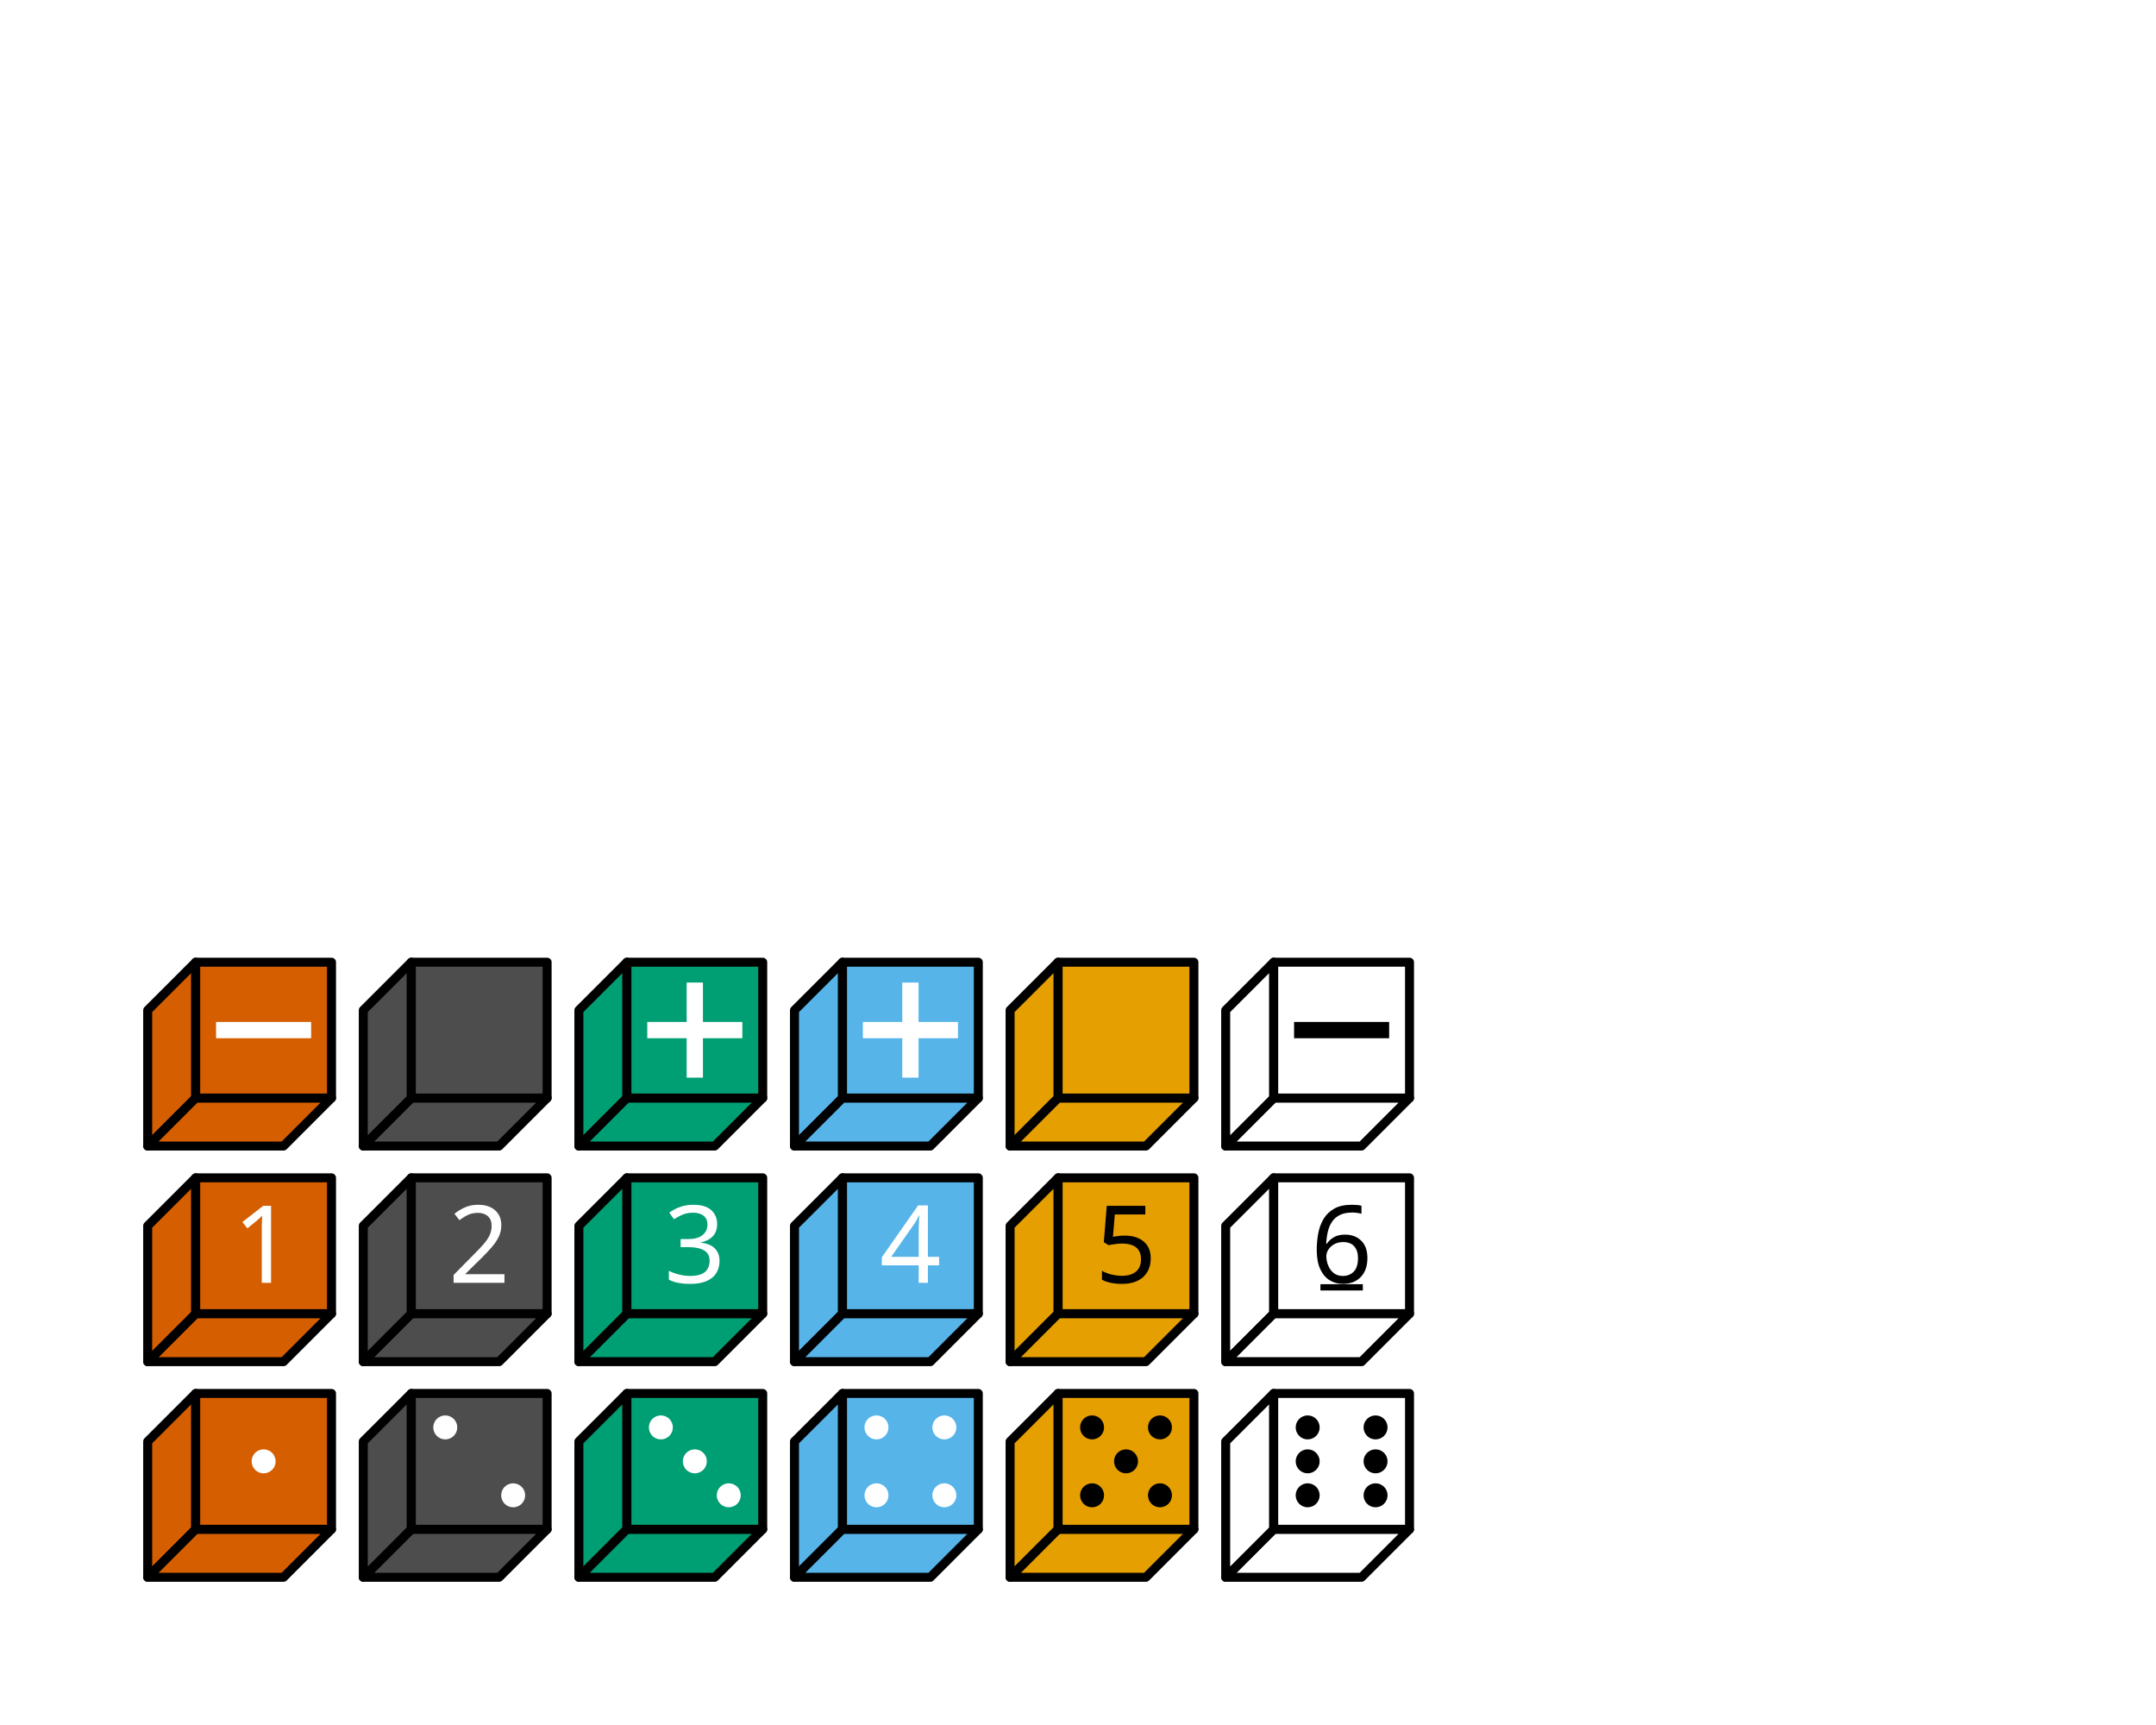
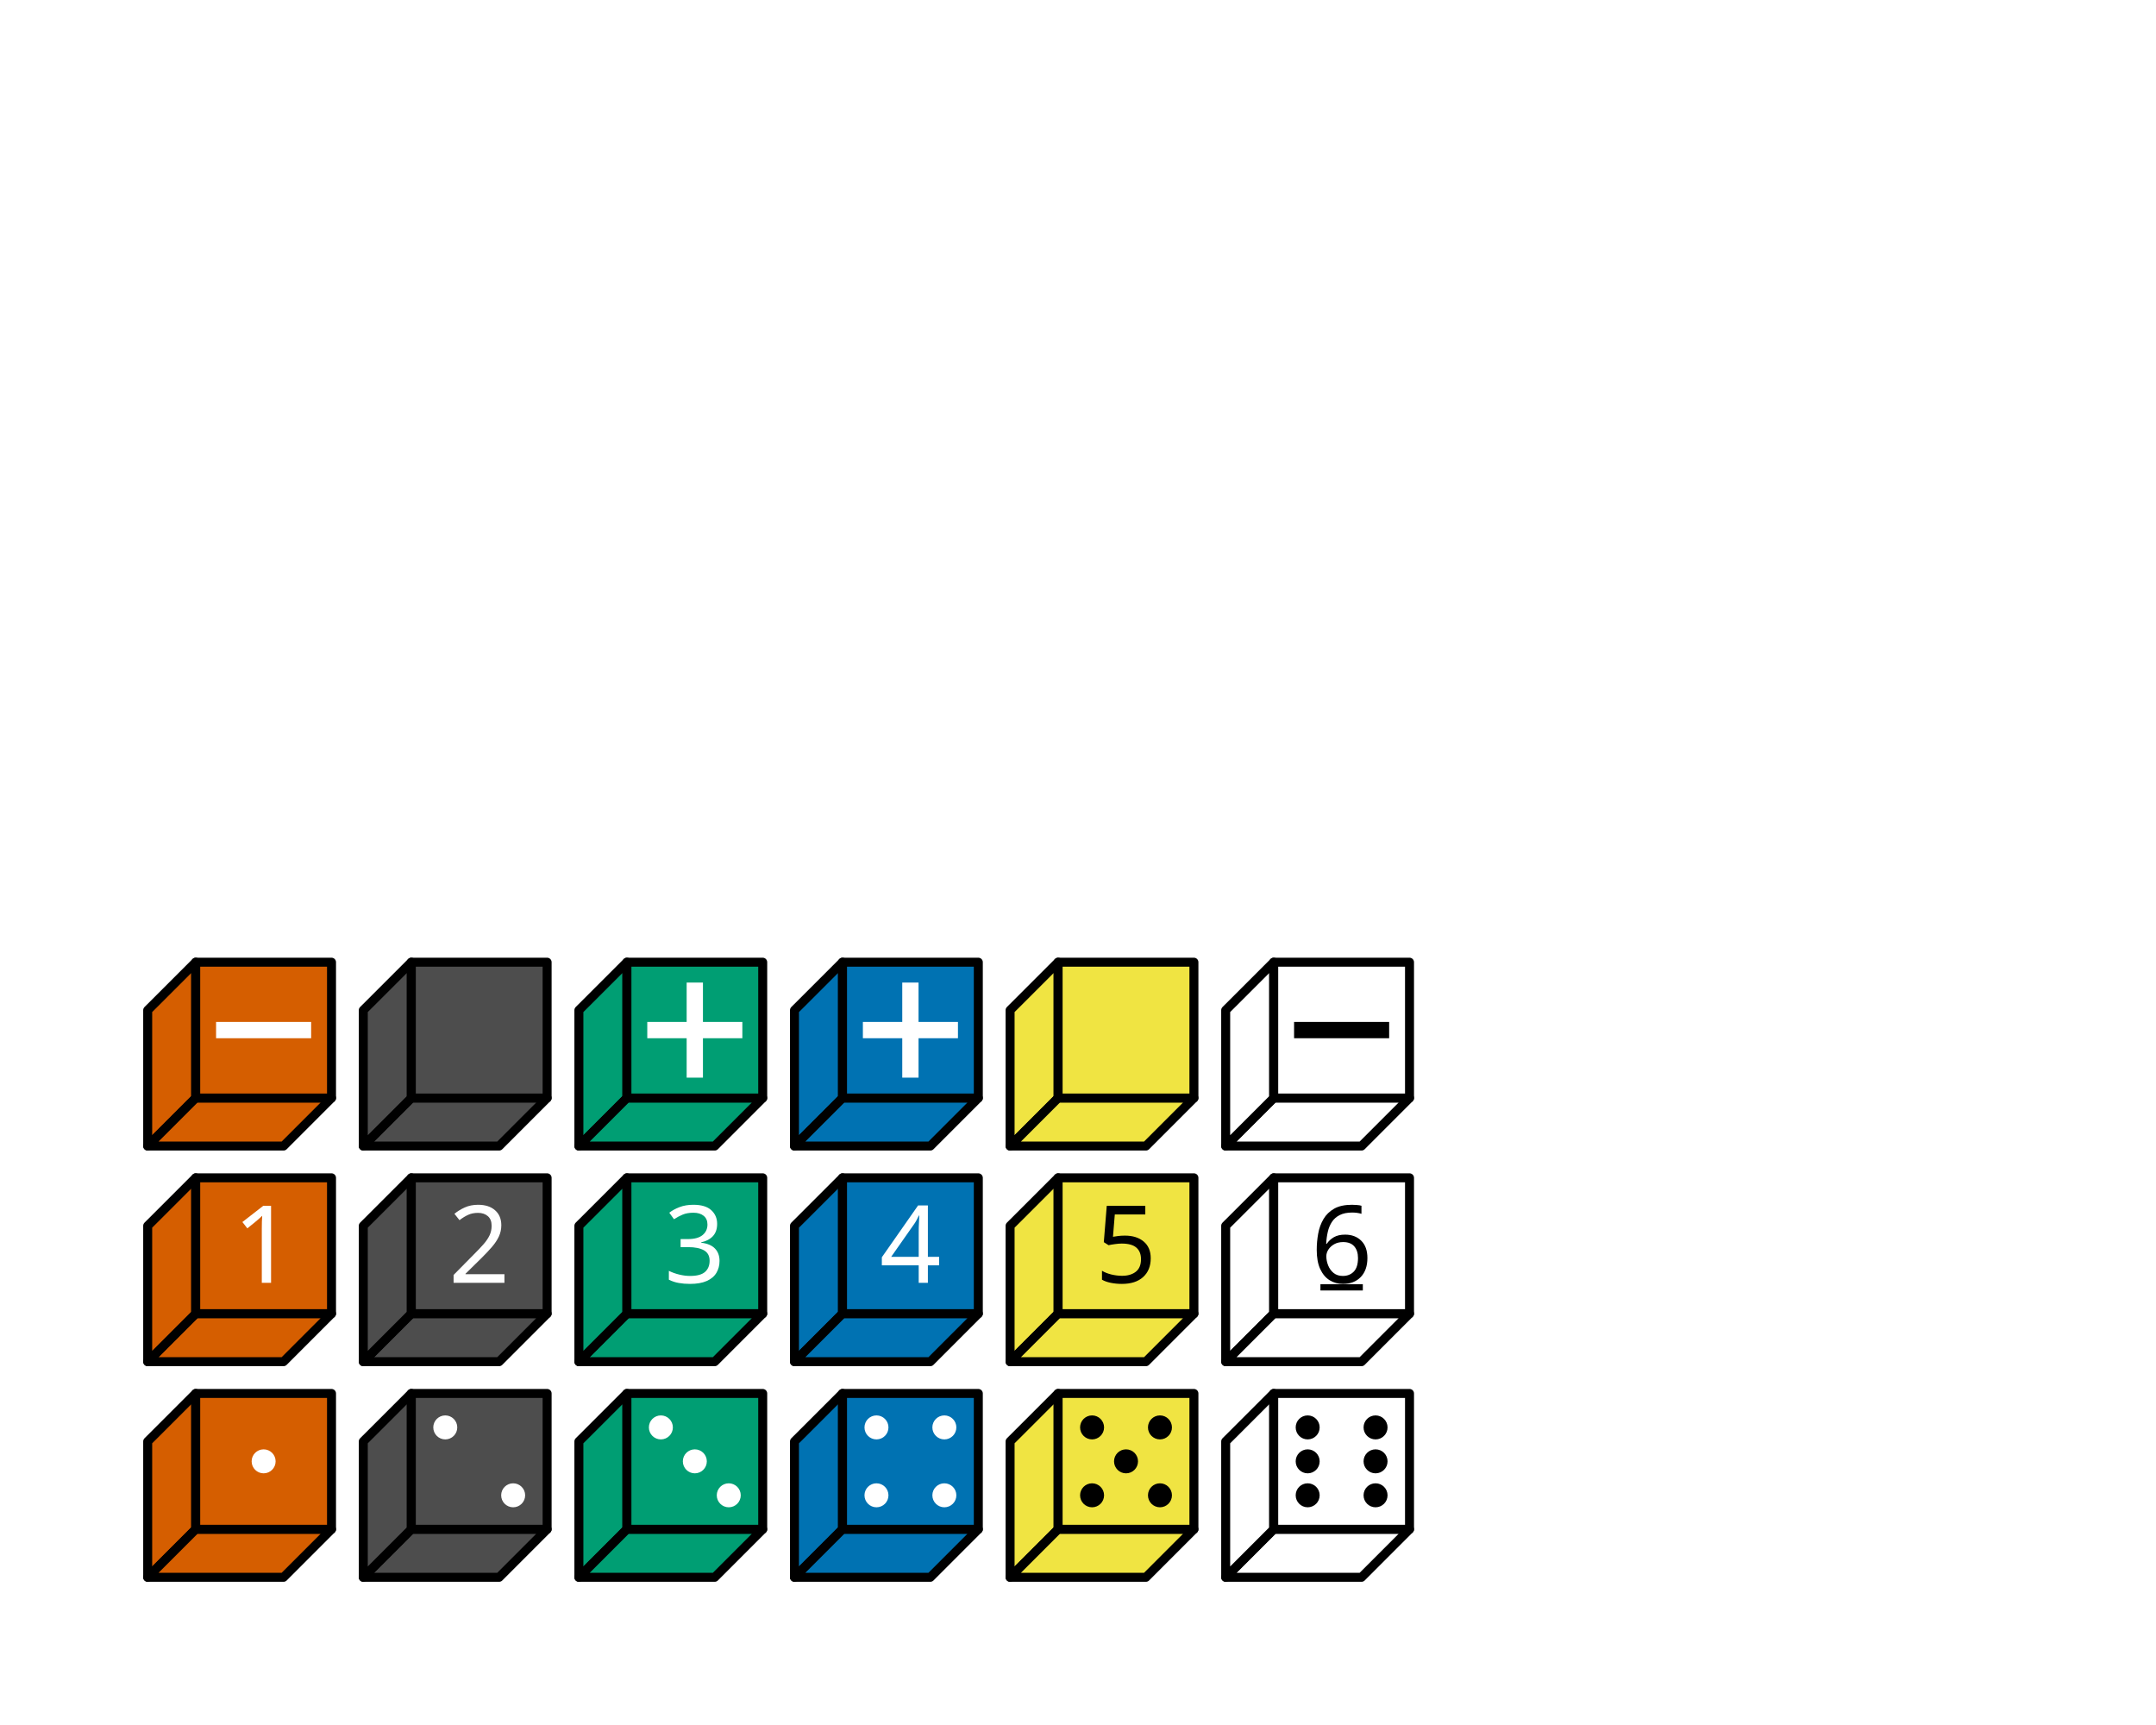
<svg xmlns="http://www.w3.org/2000/svg" class="svglite" data-engine-version="2.0" width="720.00pt" height="576.00pt" viewBox="0 0 720.00 576.00">
  <defs>
    <style type="text/css">
    .svglite line, .svglite polyline, .svglite polygon, .svglite path, .svglite rect, .svglite circle {
      fill: none;
      stroke: #000000;
      stroke-linecap: round;
      stroke-linejoin: round;
      stroke-miterlimit: 10.00;
    }
  </style>
  </defs>
  <rect width="100%" height="100%" style="stroke: none; fill: #FFFFFF;" />
  <defs>
    <clipPath id="cpMC4wMHw3MjAuMDB8MC4wMHw1NzYuMDA=">
      <rect x="0.00" y="0.00" width="720.00" height="576.00" />
    </clipPath>
  </defs>
  <g clip-path="url(#cpMC4wMHw3MjAuMDB8MC4wMHw1NzYuMDA=)">
    <polygon points="65.36,465.29 49.32,481.32 49.32,526.68 65.36,510.64 " style="stroke-width: 3.00; fill: #D55E00;" />
    <polygon points="110.71,510.64 65.36,510.64 49.32,526.68 94.68,526.68 " style="stroke-width: 3.00; fill: #D55E00;" />
    <polygon points="65.36,465.29 65.36,510.64 110.71,510.64 110.71,465.29 " style="stroke-width: 0.75; stroke: none; fill: #D55E00;" />
    <circle cx="88.04" cy="487.96" r="3.63" style="stroke-width: 0.75; stroke: #FFFFFF; fill: #FFFFFF;" />
    <polygon points="65.36,465.29 65.36,510.64 110.71,510.64 110.71,465.29 " style="stroke-width: 3.00; fill: none;" />
    <polygon points="121.32,526.68 166.68,526.68 182.71,510.64 137.36,510.64 " style="stroke-width: 3.00; fill: #4D4D4D;" />
    <polygon points="121.32,526.68 137.36,510.64 137.36,465.29 121.32,481.32 " style="stroke-width: 3.00; fill: #4D4D4D;" />
    <polygon points="137.36,465.29 137.36,510.64 182.71,510.64 182.71,465.29 " style="stroke-width: 0.75; stroke: none; fill: #4D4D4D;" />
    <circle cx="148.70" cy="476.63" r="3.63" style="stroke-width: 0.75; stroke: #FFFFFF; fill: #FFFFFF;" />
    <circle cx="171.37" cy="499.30" r="3.63" style="stroke-width: 0.75; stroke: #FFFFFF; fill: #FFFFFF;" />
    <polygon points="137.36,465.29 137.36,510.64 182.71,510.64 182.71,465.29 " style="stroke-width: 3.00; fill: none;" />
    <polygon points="209.36,465.29 193.32,481.32 193.32,526.68 209.36,510.64 " style="stroke-width: 3.00; fill: #009E73;" />
    <polygon points="254.71,510.64 209.36,510.64 193.32,526.68 238.68,526.68 " style="stroke-width: 3.00; fill: #009E73;" />
    <polygon points="209.36,465.29 209.36,510.64 254.71,510.64 254.71,465.29 " style="stroke-width: 0.75; stroke: none; fill: #009E73;" />
    <circle cx="220.70" cy="476.63" r="3.63" style="stroke-width: 0.75; stroke: #FFFFFF; fill: #FFFFFF;" />
    <circle cx="232.04" cy="487.96" r="3.63" style="stroke-width: 0.75; stroke: #FFFFFF; fill: #FFFFFF;" />
    <circle cx="243.37" cy="499.30" r="3.63" style="stroke-width: 0.75; stroke: #FFFFFF; fill: #FFFFFF;" />
    <polygon points="209.36,465.29 209.36,510.64 254.71,510.64 254.71,465.29 " style="stroke-width: 3.00; fill: none;" />
-     <polygon points="265.32,526.68 281.36,510.64 281.36,465.29 265.32,481.32 " style="stroke-width: 3.00; fill: #56B4E9;" />
-     <polygon points="265.32,526.68 310.68,526.68 326.71,510.64 281.36,510.64 " style="stroke-width: 3.00; fill: #56B4E9;" />
-     <polygon points="281.36,465.29 281.36,510.64 326.71,510.64 326.71,465.29 " style="stroke-width: 0.75; stroke: none; fill: #56B4E9;" />
+     <polygon points="265.32,526.68 281.36,510.64 281.36,465.29 265.32,481.32 " style="stroke-width: 3.00; fill: #0072B2;" />
+     <polygon points="265.32,526.68 310.68,526.68 326.71,510.64 281.36,510.64 " style="stroke-width: 3.00; fill: #0072B2;" />
+     <polygon points="281.36,465.29 281.36,510.64 326.71,510.64 326.71,465.29 " style="stroke-width: 0.75; stroke: none; fill: #0072B2;" />
    <circle cx="292.70" cy="499.30" r="3.63" style="stroke-width: 0.75; stroke: #FFFFFF; fill: #FFFFFF;" />
    <circle cx="315.37" cy="499.30" r="3.63" style="stroke-width: 0.75; stroke: #FFFFFF; fill: #FFFFFF;" />
    <circle cx="292.70" cy="476.63" r="3.63" style="stroke-width: 0.75; stroke: #FFFFFF; fill: #FFFFFF;" />
    <circle cx="315.37" cy="476.63" r="3.63" style="stroke-width: 0.75; stroke: #FFFFFF; fill: #FFFFFF;" />
    <polygon points="281.36,465.29 281.36,510.64 326.71,510.64 326.71,465.29 " style="stroke-width: 3.00; fill: none;" />
-     <polygon points="353.36,465.29 337.32,481.32 337.32,526.68 353.36,510.64 " style="stroke-width: 3.00; fill: #E69F00;" />
-     <polygon points="398.71,510.64 353.36,510.64 337.32,526.68 382.68,526.68 " style="stroke-width: 3.00; fill: #E69F00;" />
-     <polygon points="353.36,465.29 353.36,510.64 398.71,510.64 398.71,465.29 " style="stroke-width: 0.75; stroke: none; fill: #E69F00;" />
+     <polygon points="353.36,465.29 337.32,481.32 337.32,526.68 353.36,510.64 " style="stroke-width: 3.00; fill: #F0E442;" />
+     <polygon points="398.71,510.64 353.36,510.64 337.32,526.68 382.68,526.68 " style="stroke-width: 3.00; fill: #F0E442;" />
+     <polygon points="353.36,465.29 353.36,510.64 398.71,510.64 398.71,465.29 " style="stroke-width: 0.75; stroke: none; fill: #F0E442;" />
    <circle cx="364.70" cy="499.30" r="3.63" style="stroke-width: 0.75; fill: #000000;" />
    <circle cx="387.37" cy="499.30" r="3.63" style="stroke-width: 0.75; fill: #000000;" />
    <circle cx="364.70" cy="476.63" r="3.63" style="stroke-width: 0.75; fill: #000000;" />
    <circle cx="387.37" cy="476.63" r="3.63" style="stroke-width: 0.75; fill: #000000;" />
    <circle cx="376.04" cy="487.96" r="3.63" style="stroke-width: 0.75; fill: #000000;" />
    <polygon points="353.36,465.29 353.36,510.64 398.71,510.64 398.71,465.29 " style="stroke-width: 3.00; fill: none;" />
    <polygon points="409.32,526.68 454.68,526.68 470.71,510.64 425.36,510.64 " style="stroke-width: 3.00; fill: #FFFFFF;" />
    <polygon points="409.32,526.68 425.36,510.64 425.36,465.29 409.32,481.32 " style="stroke-width: 3.00; fill: #FFFFFF;" />
    <polygon points="425.36,465.29 425.36,510.64 470.71,510.64 470.71,465.29 " style="stroke-width: 0.75; stroke: none; fill: #FFFFFF;" />
    <circle cx="436.70" cy="499.30" r="3.63" style="stroke-width: 0.75; fill: #000000;" />
    <circle cx="459.37" cy="499.30" r="3.63" style="stroke-width: 0.75; fill: #000000;" />
    <circle cx="436.70" cy="487.96" r="3.63" style="stroke-width: 0.75; fill: #000000;" />
    <circle cx="459.37" cy="487.96" r="3.63" style="stroke-width: 0.75; fill: #000000;" />
    <circle cx="436.70" cy="476.63" r="3.63" style="stroke-width: 0.75; fill: #000000;" />
    <circle cx="459.37" cy="476.63" r="3.63" style="stroke-width: 0.75; fill: #000000;" />
    <polygon points="425.36,465.29 425.36,510.64 470.71,510.64 470.71,465.29 " style="stroke-width: 3.00; fill: none;" />
    <polygon points="110.71,438.64 65.36,438.64 49.32,454.68 94.68,454.68 " style="stroke-width: 3.00; fill: #D55E00;" />
    <polygon points="65.36,438.64 65.36,393.29 49.32,409.32 49.32,454.68 " style="stroke-width: 3.00; fill: #D55E00;" />
    <polygon points="65.36,393.29 65.36,438.64 110.71,438.64 110.71,393.29 " style="stroke-width: 0.75; stroke: none; fill: #D55E00;" />
    <text x="88.04" y="428.35" text-anchor="middle" style="font-size: 36.00px; fill: #FFFFFF; font-family: sans;" textLength="20.02px" lengthAdjust="spacingAndGlyphs">1</text>
    <polygon points="65.36,393.29 65.36,438.64 110.71,438.64 110.71,393.29 " style="stroke-width: 3.00; fill: none;" />
    <polygon points="182.71,438.64 137.36,438.64 121.32,454.68 166.68,454.68 " style="stroke-width: 3.00; fill: #4D4D4D;" />
    <polygon points="137.36,438.64 137.36,393.29 121.32,409.32 121.32,454.68 " style="stroke-width: 3.00; fill: #4D4D4D;" />
    <polygon points="137.36,393.29 137.36,438.64 182.71,438.64 182.71,393.29 " style="stroke-width: 0.75; stroke: none; fill: #4D4D4D;" />
    <text x="160.04" y="428.35" text-anchor="middle" style="font-size: 36.00px; fill: #FFFFFF; font-family: sans;" textLength="20.02px" lengthAdjust="spacingAndGlyphs">2</text>
    <polygon points="137.36,393.29 137.36,438.64 182.71,438.64 182.71,393.29 " style="stroke-width: 3.00; fill: none;" />
    <polygon points="254.71,438.64 209.36,438.64 193.32,454.68 238.68,454.68 " style="stroke-width: 3.00; fill: #009E73;" />
    <polygon points="209.36,438.64 209.36,393.29 193.32,409.32 193.32,454.68 " style="stroke-width: 3.00; fill: #009E73;" />
    <polygon points="209.36,393.29 209.36,438.64 254.71,438.64 254.71,393.29 " style="stroke-width: 0.75; stroke: none; fill: #009E73;" />
    <text x="232.04" y="428.35" text-anchor="middle" style="font-size: 36.00px; fill: #FFFFFF; font-family: sans;" textLength="20.02px" lengthAdjust="spacingAndGlyphs">3</text>
    <polygon points="209.36,393.29 209.36,438.64 254.71,438.64 254.71,393.29 " style="stroke-width: 3.00; fill: none;" />
-     <polygon points="265.32,409.32 265.32,454.68 281.36,438.64 281.36,393.29 " style="stroke-width: 3.00; fill: #56B4E9;" />
-     <polygon points="265.32,454.68 310.68,454.68 326.71,438.64 281.36,438.64 " style="stroke-width: 3.00; fill: #56B4E9;" />
-     <polygon points="281.36,393.29 281.36,438.64 326.71,438.64 326.71,393.29 " style="stroke-width: 0.75; stroke: none; fill: #56B4E9;" />
+     <polygon points="265.32,409.32 265.32,454.68 281.36,438.64 281.36,393.29 " style="stroke-width: 3.00; fill: #0072B2;" />
+     <polygon points="265.32,454.68 310.68,454.68 326.71,438.64 281.36,438.64 " style="stroke-width: 3.00; fill: #0072B2;" />
+     <polygon points="281.36,393.29 281.36,438.64 326.71,438.64 326.71,393.29 " style="stroke-width: 0.75; stroke: none; fill: #0072B2;" />
    <text x="304.04" y="428.35" text-anchor="middle" style="font-size: 36.00px; fill: #FFFFFF; font-family: sans;" textLength="20.02px" lengthAdjust="spacingAndGlyphs">4</text>
    <polygon points="281.36,393.29 281.36,438.64 326.71,438.64 326.71,393.29 " style="stroke-width: 3.00; fill: none;" />
-     <polygon points="337.32,409.32 337.32,454.68 353.36,438.64 353.36,393.29 " style="stroke-width: 3.00; fill: #E69F00;" />
-     <polygon points="337.32,454.68 382.68,454.68 398.71,438.64 353.36,438.64 " style="stroke-width: 3.00; fill: #E69F00;" />
-     <polygon points="353.36,393.29 353.36,438.64 398.71,438.64 398.71,393.29 " style="stroke-width: 0.75; stroke: none; fill: #E69F00;" />
+     <polygon points="337.32,409.32 337.32,454.68 353.36,438.64 353.36,393.29 " style="stroke-width: 3.00; fill: #F0E442;" />
+     <polygon points="337.32,454.68 382.68,454.68 398.71,438.64 353.36,438.64 " style="stroke-width: 3.00; fill: #F0E442;" />
+     <polygon points="353.36,393.29 353.36,438.64 398.71,438.64 398.71,393.29 " style="stroke-width: 0.75; stroke: none; fill: #F0E442;" />
    <text x="376.04" y="428.35" text-anchor="middle" style="font-size: 36.00px; font-family: sans;" textLength="20.02px" lengthAdjust="spacingAndGlyphs">5</text>
    <polygon points="353.36,393.29 353.36,438.64 398.71,438.64 398.71,393.29 " style="stroke-width: 3.00; fill: none;" />
    <polygon points="409.32,409.32 409.32,454.68 425.36,438.64 425.36,393.29 " style="stroke-width: 3.00; fill: #FFFFFF;" />
    <polygon points="409.32,454.68 454.68,454.68 470.71,438.64 425.36,438.64 " style="stroke-width: 3.00; fill: #FFFFFF;" />
    <polygon points="425.36,393.29 425.36,438.64 470.71,438.64 470.71,393.29 " style="stroke-width: 0.75; stroke: none; fill: #FFFFFF;" />
    <text x="448.04" y="428.35" text-anchor="middle" style="font-size: 36.00px; font-family: sans;" textLength="20.02px" lengthAdjust="spacingAndGlyphs">6</text>
    <text x="448.04" y="440.16" text-anchor="middle" style="font-size: 28.80px; font-family: sans;" textLength="16.02px" lengthAdjust="spacingAndGlyphs">‒</text>
    <polygon points="425.36,393.29 425.36,438.64 470.71,438.64 470.71,393.29 " style="stroke-width: 3.00; fill: none;" />
    <polygon points="65.36,321.29 49.32,337.32 49.32,382.68 65.36,366.64 " style="stroke-width: 3.00; fill: #D55E00;" />
    <polygon points="110.71,366.64 65.36,366.64 49.32,382.68 94.68,382.68 " style="stroke-width: 3.00; fill: #D55E00;" />
    <polygon points="65.36,321.29 65.36,366.64 110.71,366.64 110.71,321.29 " style="stroke-width: 0.75; stroke: none; fill: #D55E00;" />
    <rect x="72.16" y="341.24" width="31.75" height="5.44" style="stroke-width: 0.75; stroke: none; fill: #FFFFFF;" />
    <polygon points="65.36,321.29 65.36,366.64 110.71,366.64 110.71,321.29 " style="stroke-width: 3.00; fill: none;" />
    <polygon points="121.32,382.68 166.68,382.68 182.71,366.64 137.36,366.64 " style="stroke-width: 3.00; fill: #4D4D4D;" />
    <polygon points="121.32,382.68 137.36,366.64 137.36,321.29 121.32,337.32 " style="stroke-width: 3.00; fill: #4D4D4D;" />
    <polygon points="137.36,321.29 137.36,366.64 182.71,366.64 182.71,321.29 " style="stroke-width: 0.75; stroke: none; fill: #4D4D4D;" />
    <polygon points="137.36,321.29 137.36,366.64 182.71,366.64 182.71,321.29 " style="stroke-width: 3.00; fill: none;" />
    <polygon points="209.36,321.29 193.32,337.32 193.32,382.68 209.36,366.64 " style="stroke-width: 3.00; fill: #009E73;" />
    <polygon points="254.71,366.64 209.36,366.64 193.32,382.68 238.68,382.68 " style="stroke-width: 3.00; fill: #009E73;" />
    <polygon points="209.36,321.29 209.36,366.64 254.71,366.64 254.71,321.29 " style="stroke-width: 0.75; stroke: none; fill: #009E73;" />
    <rect x="229.31" y="328.09" width="5.44" height="31.75" style="stroke-width: 0.75; stroke: none; fill: #FFFFFF;" />
    <rect x="216.16" y="341.24" width="31.75" height="5.44" style="stroke-width: 0.75; stroke: none; fill: #FFFFFF;" />
    <polygon points="209.36,321.29 209.36,366.64 254.71,366.64 254.71,321.29 " style="stroke-width: 3.00; fill: none;" />
-     <polygon points="265.32,382.68 281.36,366.64 281.36,321.29 265.32,337.32 " style="stroke-width: 3.00; fill: #56B4E9;" />
-     <polygon points="265.32,382.68 310.68,382.68 326.71,366.64 281.36,366.64 " style="stroke-width: 3.00; fill: #56B4E9;" />
-     <polygon points="281.36,321.29 281.36,366.64 326.71,366.64 326.71,321.29 " style="stroke-width: 0.75; stroke: none; fill: #56B4E9;" />
+     <polygon points="265.32,382.68 281.36,366.64 281.36,321.29 265.32,337.32 " style="stroke-width: 3.00; fill: #0072B2;" />
+     <polygon points="265.32,382.68 310.68,382.68 326.71,366.64 281.36,366.64 " style="stroke-width: 3.00; fill: #0072B2;" />
+     <polygon points="281.36,321.29 281.36,366.64 326.71,366.64 326.71,321.29 " style="stroke-width: 0.75; stroke: none; fill: #0072B2;" />
    <rect x="301.31" y="328.09" width="5.44" height="31.75" style="stroke-width: 0.75; stroke: none; fill: #FFFFFF;" />
    <rect x="288.16" y="341.24" width="31.75" height="5.44" style="stroke-width: 0.75; stroke: none; fill: #FFFFFF;" />
    <polygon points="281.36,321.29 281.36,366.64 326.71,366.64 326.71,321.29 " style="stroke-width: 3.00; fill: none;" />
-     <polygon points="353.36,321.29 337.32,337.32 337.32,382.68 353.36,366.64 " style="stroke-width: 3.00; fill: #E69F00;" />
-     <polygon points="398.71,366.64 353.36,366.64 337.32,382.68 382.68,382.68 " style="stroke-width: 3.00; fill: #E69F00;" />
-     <polygon points="353.36,321.29 353.36,366.64 398.71,366.64 398.71,321.29 " style="stroke-width: 0.75; stroke: none; fill: #E69F00;" />
+     <polygon points="353.36,321.29 337.32,337.32 337.32,382.68 353.36,366.64 " style="stroke-width: 3.00; fill: #F0E442;" />
+     <polygon points="398.71,366.64 353.36,366.64 337.32,382.68 382.68,382.68 " style="stroke-width: 3.00; fill: #F0E442;" />
+     <polygon points="353.36,321.29 353.36,366.64 398.71,366.64 398.71,321.29 " style="stroke-width: 0.75; stroke: none; fill: #F0E442;" />
    <polygon points="353.36,321.29 353.36,366.64 398.71,366.64 398.71,321.29 " style="stroke-width: 3.00; fill: none;" />
    <polygon points="409.32,382.68 454.68,382.68 470.71,366.64 425.36,366.64 " style="stroke-width: 3.00; fill: #FFFFFF;" />
    <polygon points="409.32,382.68 425.36,366.64 425.36,321.29 409.32,337.32 " style="stroke-width: 3.00; fill: #FFFFFF;" />
    <polygon points="425.36,321.29 425.36,366.64 470.71,366.64 470.71,321.29 " style="stroke-width: 0.75; stroke: none; fill: #FFFFFF;" />
    <rect x="432.16" y="341.24" width="31.75" height="5.44" style="stroke-width: 0.75; stroke: none; fill: #000000;" />
    <polygon points="425.36,321.29 425.36,366.64 470.71,366.64 470.71,321.29 " style="stroke-width: 3.00; fill: none;" />
  </g>
</svg>
